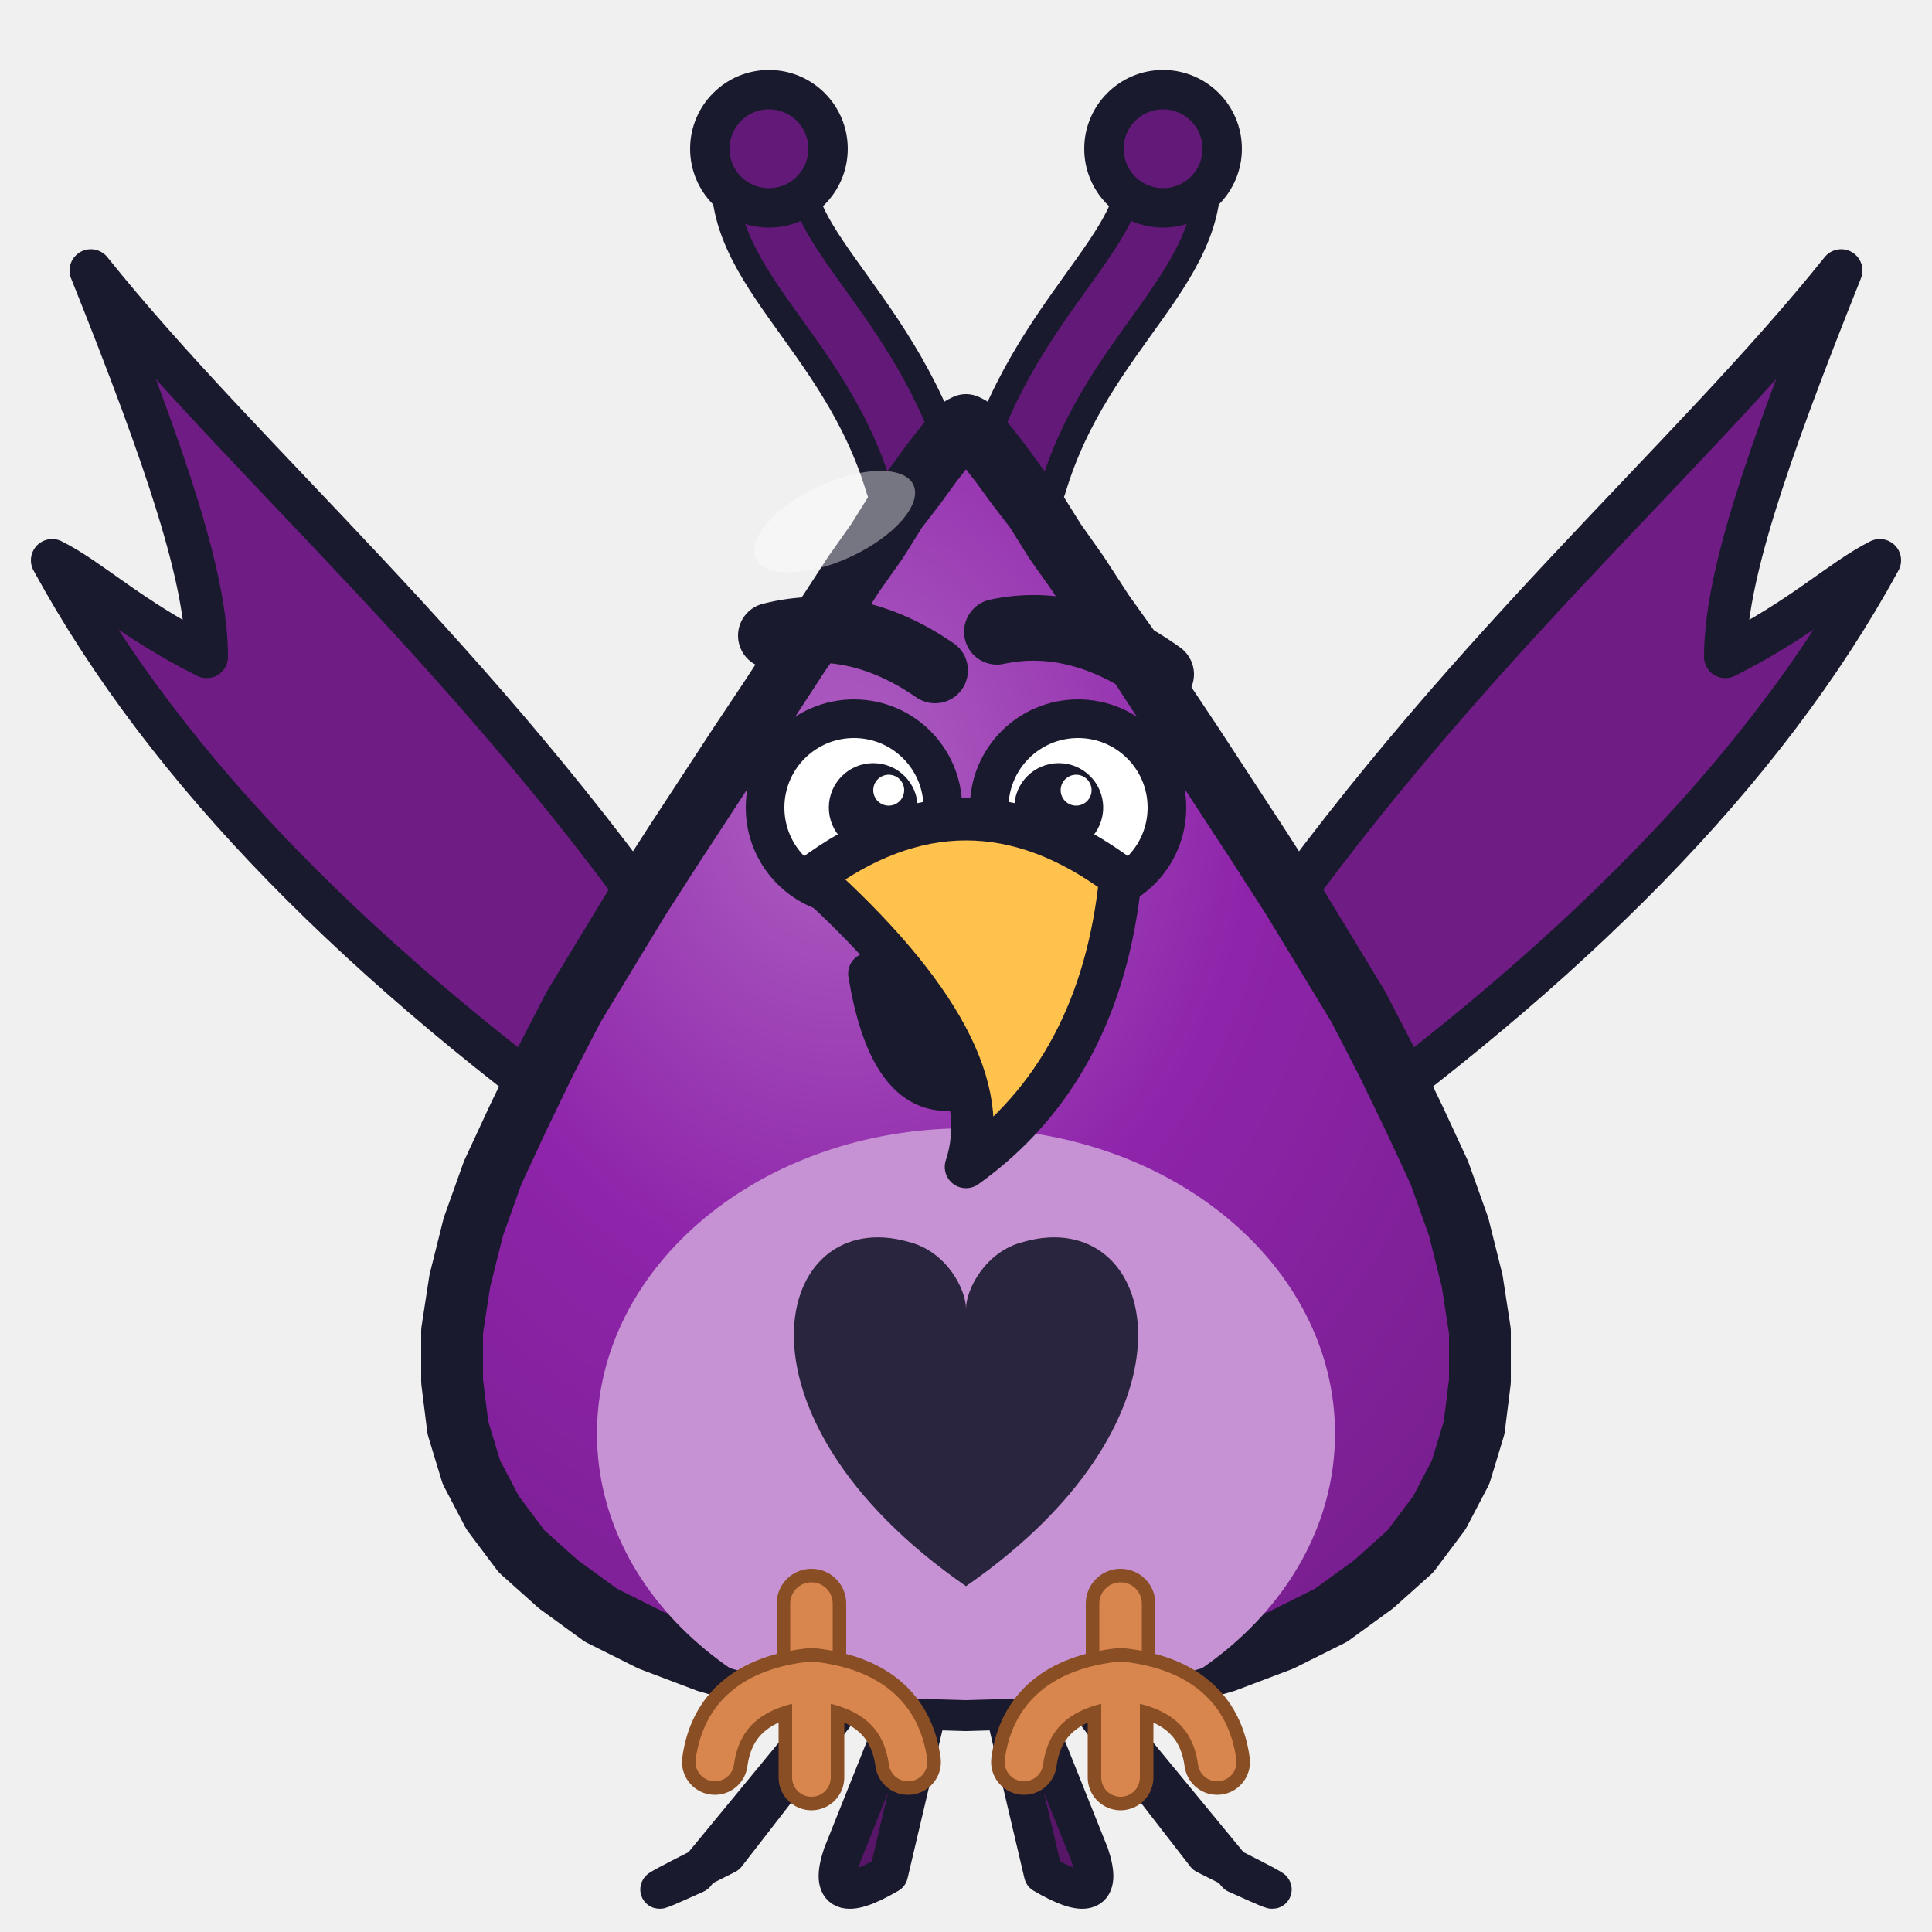
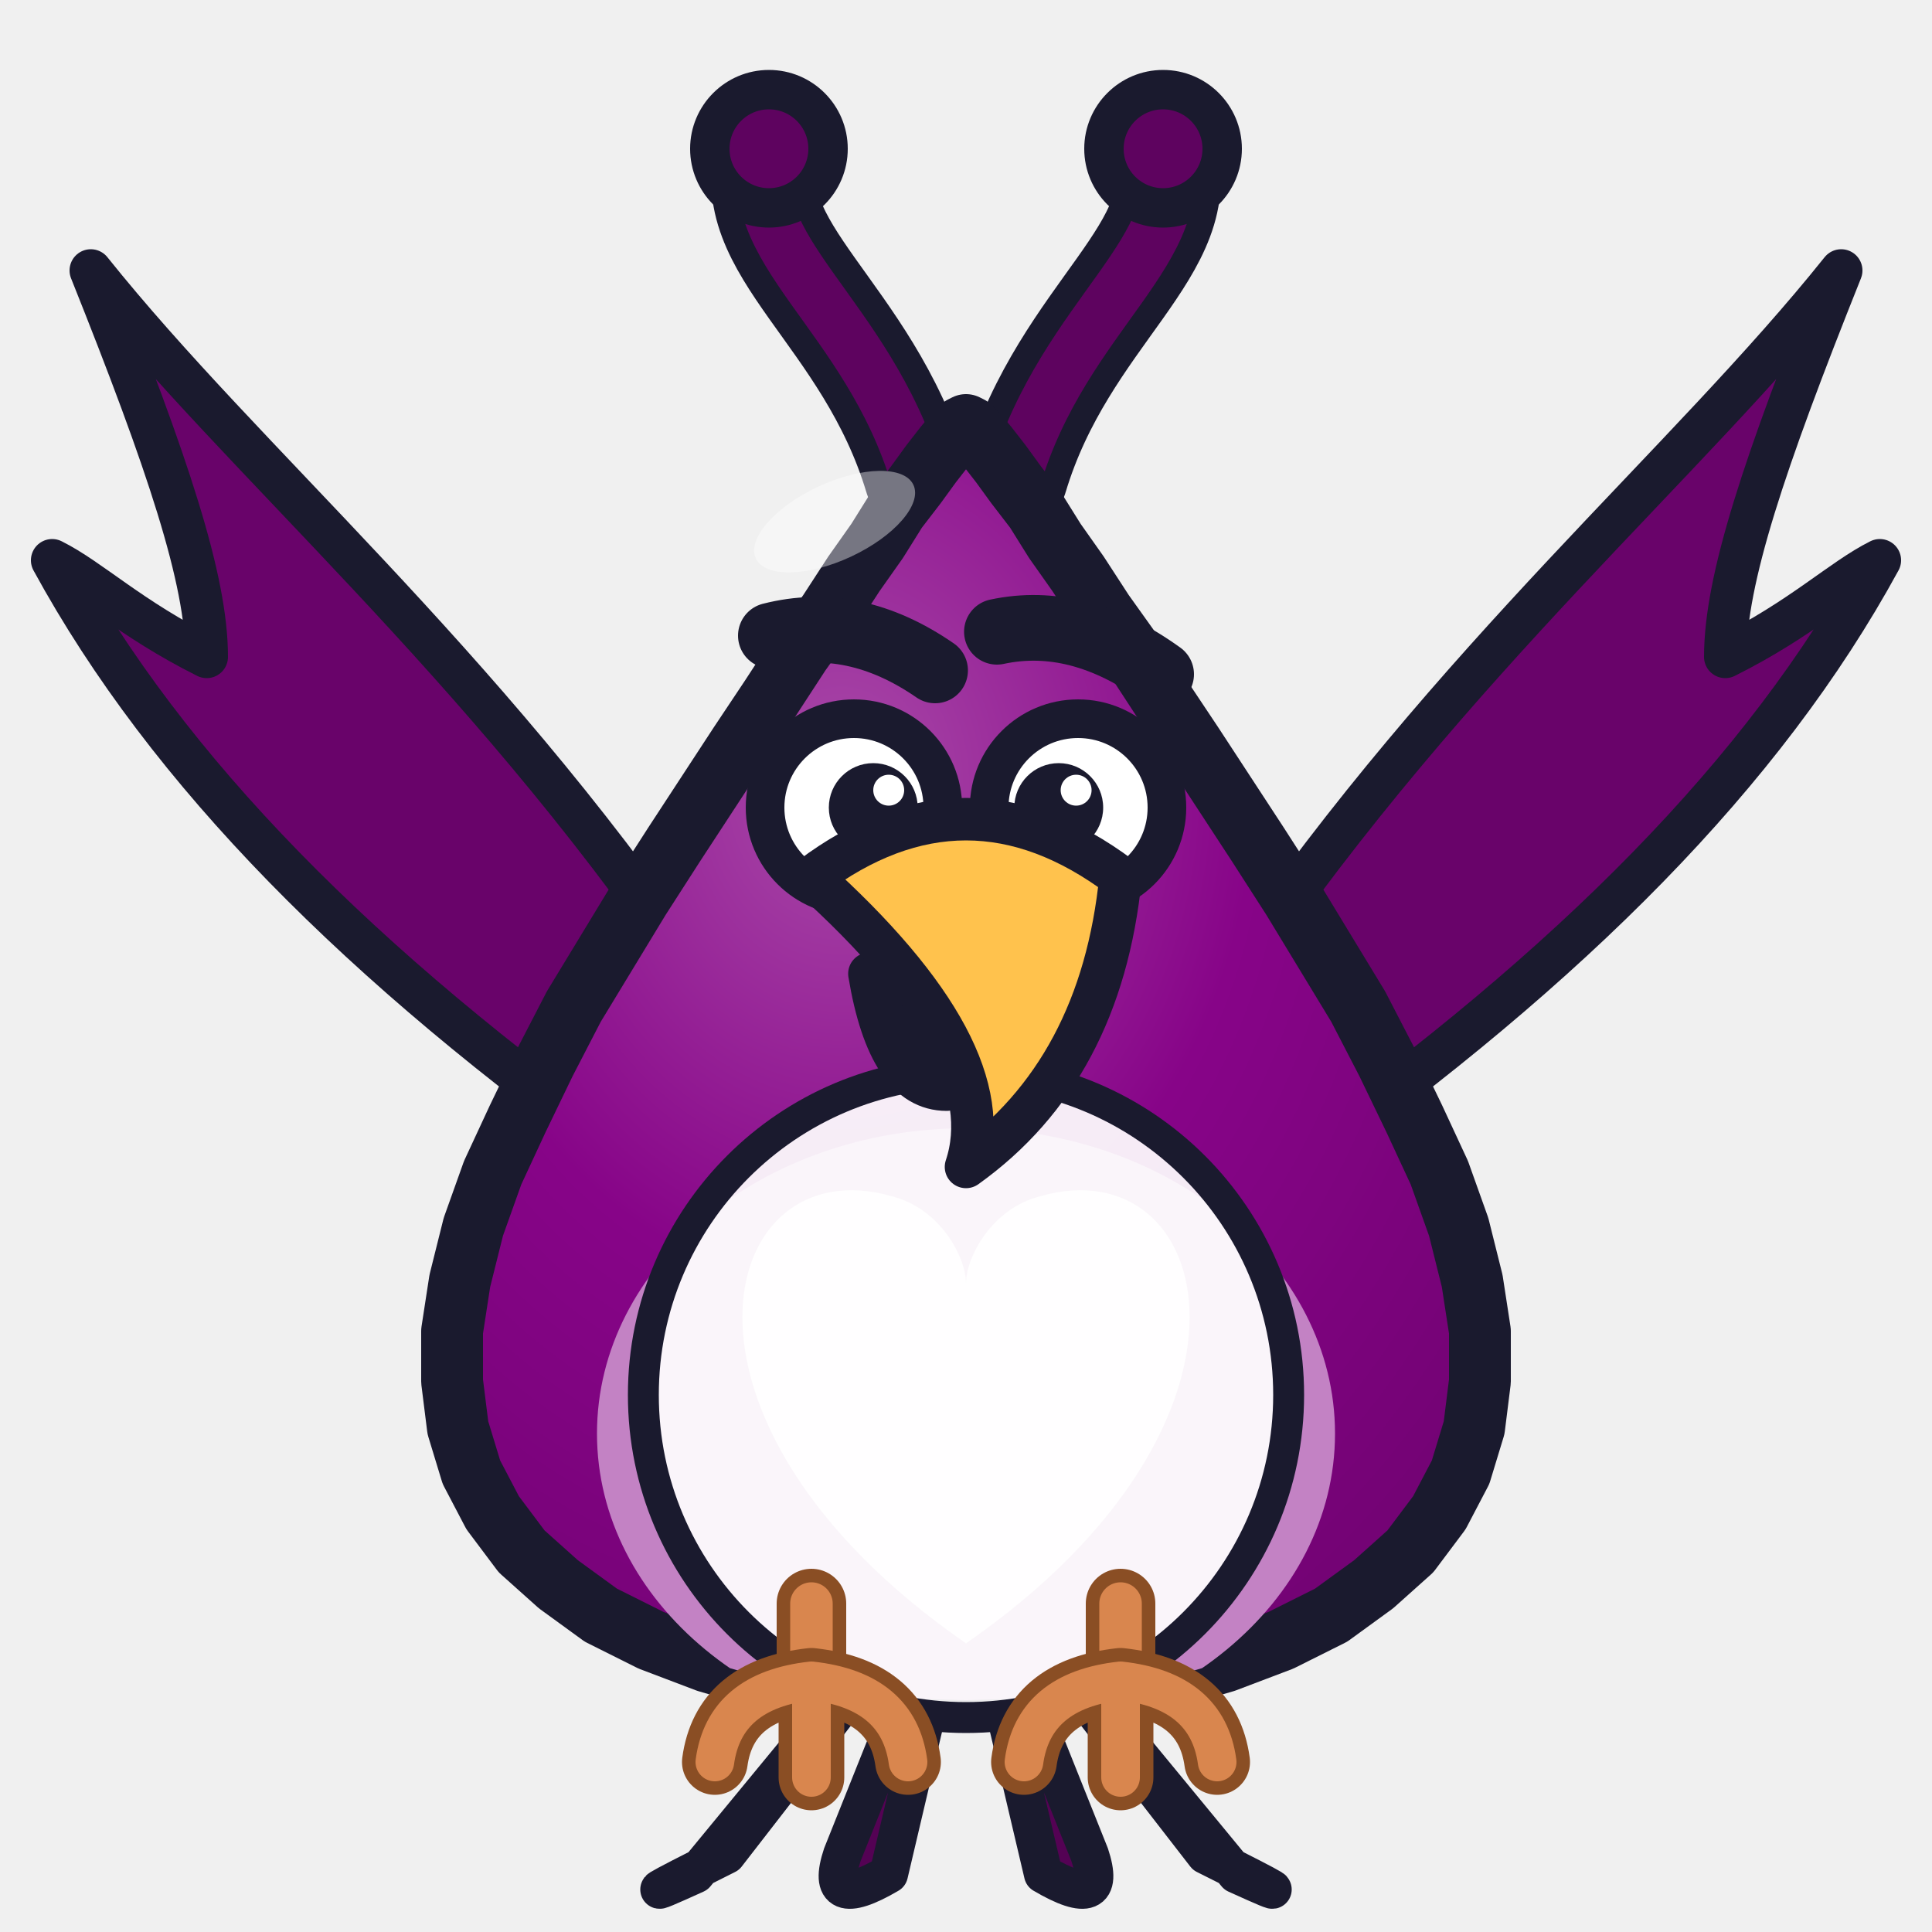
- <svg xmlns="http://www.w3.org/2000/svg" viewBox="0 0 100 100" data-color="purple" data-expr="idle" data-frame="up" data-ver="5" data-character="보라">
+ <svg xmlns="http://www.w3.org/2000/svg" viewBox="0 0 100 100" data-color="purple" data-expr="idle" data-frame="up" data-ver="7a" data-character="보라">
  <defs>
    <radialGradient id="gpurple" cx="38%" cy="28%" r="80%">
-       <stop offset="0" stop-color="#AE61C2" />
-       <stop offset=".5" stop-color="#8E24AA" />
-       <stop offset="1" stop-color="#791F90" />
+       <stop offset="0" stop-color="#A94AA9" />
+       <stop offset=".5" stop-color="#870488" />
+       <stop offset="1" stop-color="#730374" />
    </radialGradient>
    <clipPath id="cpurple">
      <path d="M50 22 50.2 22.1 50.6 22.5 51.1 23.1 51.8 24 52.6 25.1 53.6 26.4 54.6 28 55.8 29.7 57.1 31.7 58.6 33.8 60.1 36.1 61.7 38.5 63.4 41.1 65.1 43.7 66.9 46.5 68.6 49.3 70.3 52.1 71.8 55 73.2 57.9 74.5 60.7 75.5 63.5 76.2 66.3 76.6 68.9 76.6 71.5 76.3 73.9 75.6 76.2 74.5 78.3 73 80.3 71.1 82 68.9 83.6 66.3 84.9 63.4 86 60.3 86.9 57 87.5 53.5 87.9 50 88 46.5 87.9 43 87.5 39.7 86.9 36.6 86 33.7 84.9 31.1 83.6 28.9 82 27 80.3 25.5 78.3 24.4 76.2 23.7 73.9 23.4 71.5 23.4 68.9 23.8 66.3 24.5 63.5 25.5 60.7 26.8 57.9 28.2 55 29.7 52.1 31.4 49.3 33.1 46.5 34.9 43.7 36.6 41.1 38.3 38.5 39.9 36.1 41.4 33.8 42.9 31.7 44.2 29.7 45.4 28 46.4 26.4 47.4 25.1 48.2 24 48.9 23.1 49.4 22.5 49.8 22.1Z" />
    </clipPath>
  </defs>
-   <path d="M50 80 L36 97 Q31.6 99 37.6 96Z" fill="#581669" stroke="#1A1A2E" stroke-width="2" stroke-linejoin="round" />
-   <path d="M50 80 L64 97 Q68.4 99 62.4 96Z" fill="#581669" stroke="#1A1A2E" stroke-width="2" stroke-linejoin="round" />
-   <path d="M50 80 L46 97 Q42.6 99 43.6 96Z" fill="#581669" stroke="#1A1A2E" stroke-width="2" stroke-linejoin="round" />
-   <path d="M50 80 L54 97 Q57.4 99 56.4 96Z" fill="#581669" stroke="#1A1A2E" stroke-width="2" stroke-linejoin="round" />
+   <path d="M50 80 L36 97 Q31.6 99 37.6 96Z" fill="#540254" stroke="#1A1A2E" stroke-width="2" stroke-linejoin="round" />
+   <path d="M50 80 L64 97 Q68.4 99 62.4 96Z" fill="#540254" stroke="#1A1A2E" stroke-width="2" stroke-linejoin="round" />
+   <path d="M50 80 L46 97 Q42.6 99 43.6 96Z" fill="#540254" stroke="#1A1A2E" stroke-width="2" stroke-linejoin="round" />
+   <path d="M50 80 L54 97 Q57.4 99 56.4 96Z" fill="#540254" stroke="#1A1A2E" stroke-width="2" stroke-linejoin="round" />
  <g transform="translate(50 23) scale(.85)">
    <path d="M-3 2 C-6 -8 -14 -12 -12 -18" fill="none" stroke="#1A1A2E" stroke-width="6.4" stroke-linecap="round" />
-     <path d="M-3 2 C-6 -8 -14 -12 -12 -18" fill="none" stroke="#631977" stroke-width="3.2" stroke-linecap="round" />
+     <path d="M-3 2 C-6 -8 -14 -12 -12 -18" fill="none" stroke="#5E035F" stroke-width="3.2" stroke-linecap="round" />
    <path d="M3 2 C6 -8 14 -12 12 -18" fill="none" stroke="#1A1A2E" stroke-width="6.4" stroke-linecap="round" />
-     <path d="M3 2 C6 -8 14 -12 12 -18" fill="none" stroke="#631977" stroke-width="3.2" stroke-linecap="round" />
-     <circle cx="-12" cy="-18" r="3.6" fill="#631977" stroke="#1A1A2E" stroke-width="2.4" stroke-linejoin="round" />
-     <circle cx="12" cy="-18" r="3.6" fill="#631977" stroke="#1A1A2E" stroke-width="2.4" stroke-linejoin="round" />
+     <path d="M3 2 C6 -8 14 -12 12 -18" fill="none" stroke="#5E035F" stroke-width="3.2" stroke-linecap="round" />
+     <circle cx="-12" cy="-18" r="3.6" fill="#5E035F" stroke="#1A1A2E" stroke-width="2.4" stroke-linejoin="round" />
+     <circle cx="12" cy="-18" r="3.6" fill="#5E035F" stroke="#1A1A2E" stroke-width="2.4" stroke-linejoin="round" />
  </g>
-   <path d="M34.3 44.8 L26.3 46.6 L34.3 48.4Z" fill="#7A1F92" stroke="#1A1A2E" stroke-width="1.8" stroke-linejoin="round" />
-   <path d="M34.3 48.2 L26.3 50 L34.3 51.8Z" fill="#7A1F92" stroke="#1A1A2E" stroke-width="1.8" stroke-linejoin="round" />
-   <path d="M65.7 44.8 L73.7 46.6 L65.7 48.4Z" fill="#7A1F92" stroke="#1A1A2E" stroke-width="1.8" stroke-linejoin="round" />
-   <path d="M65.7 48.2 L73.7 50 L65.7 51.8Z" fill="#7A1F92" stroke="#1A1A2E" stroke-width="1.8" stroke-linejoin="round" />
+   <path d="M34.3 44.8 L26.3 46.6 L34.3 48.4Z" fill="#740375" stroke="#1A1A2E" stroke-width="1.8" stroke-linejoin="round" />
+   <path d="M34.3 48.2 L26.3 50 L34.3 51.8Z" fill="#740375" stroke="#1A1A2E" stroke-width="1.8" stroke-linejoin="round" />
+   <path d="M65.7 44.8 L73.7 46.6 L65.7 48.4Z" fill="#740375" stroke="#1A1A2E" stroke-width="1.8" stroke-linejoin="round" />
+   <path d="M65.7 48.2 L73.7 50 L65.7 51.8Z" fill="#740375" stroke="#1A1A2E" stroke-width="1.8" stroke-linejoin="round" />
  <g class="wing wing-l">
    <g transform="translate(-1.3 0)">
-       <path d="M37 50 C26 34 14 24 6 14 C10 24 12 30 12 34 C8 32 6 30 4 29 C10 40 20 50 34 60Z" fill="#6F1C85" stroke="#1A1A2E" stroke-width="2.2" stroke-linejoin="round" />
+       <path d="M37 50 C26 34 14 24 6 14 C10 24 12 30 12 34 C8 32 6 30 4 29 C10 40 20 50 34 60Z" fill="#69036A" stroke="#1A1A2E" stroke-width="2.2" stroke-linejoin="round" />
    </g>
  </g>
  <g class="wing wing-r" transform="translate(100 0) scale(-1 1)">
    <g transform="translate(-1.3 0)">
-       <path d="M37 50 C26 34 14 24 6 14 C10 24 12 30 12 34 C8 32 6 30 4 29 C10 40 20 50 34 60Z" fill="#6F1C85" stroke="#1A1A2E" stroke-width="2.2" stroke-linejoin="round" />
+       <path d="M37 50 C26 34 14 24 6 14 C10 24 12 30 12 34 C8 32 6 30 4 29 C10 40 20 50 34 60Z" fill="#69036A" stroke="#1A1A2E" stroke-width="2.2" stroke-linejoin="round" />
    </g>
  </g>
  <path d="M50 22 50.2 22.1 50.6 22.5 51.1 23.1 51.8 24 52.6 25.1 53.6 26.4 54.6 28 55.8 29.7 57.1 31.7 58.6 33.8 60.1 36.1 61.7 38.5 63.4 41.1 65.1 43.7 66.9 46.5 68.6 49.3 70.3 52.1 71.8 55 73.2 57.9 74.5 60.7 75.5 63.5 76.2 66.3 76.6 68.9 76.6 71.5 76.3 73.9 75.6 76.2 74.5 78.3 73 80.3 71.1 82 68.9 83.6 66.3 84.9 63.4 86 60.3 86.9 57 87.5 53.5 87.9 50 88 46.5 87.9 43 87.5 39.7 86.9 36.6 86 33.7 84.9 31.1 83.6 28.9 82 27 80.3 25.5 78.3 24.4 76.2 23.7 73.9 23.4 71.5 23.4 68.9 23.8 66.3 24.5 63.5 25.5 60.7 26.8 57.9 28.2 55 29.7 52.1 31.4 49.3 33.1 46.5 34.9 43.7 36.6 41.1 38.3 38.5 39.9 36.1 41.4 33.8 42.9 31.7 44.2 29.7 45.4 28 46.4 26.4 47.4 25.1 48.2 24 48.9 23.1 49.4 22.5 49.8 22.1Z" fill="url(#gpurple)" stroke="#1A1A2E" stroke-width="3.2" stroke-linejoin="round" />
  <g clip-path="url(#cpurple)">
-     <ellipse cx="50" cy="74.2" rx="19.1" ry="15.8" fill="#C692D4" />
+     <ellipse cx="50" cy="74.2" rx="19.1" ry="15.8" fill="#C382C4" />
  </g>
-   <g transform="translate(50 72.2) scale(0.495) translate(-50 -50)">
-     <path d="M50 70 C24 52 30 30 44 34 C48 35 50 39 50 41 C50 39 52 35 56 34 C70 30 76 52 50 70z" fill="#1A1A2E" fill-opacity=".9" />
+   <circle cx="50" cy="72.2" r="16.7" fill="#FFFFFF" fill-opacity=".92" stroke="#1A1A2E" stroke-width="1.6" />
+   <g transform="translate(50 72.2) scale(0.643) translate(-50 -50)">
+     <path d="M50 70 C24 52 30 30 44 34 C48 35 50 39 50 41 C50 39 52 35 56 34 C70 30 76 52 50 70z" fill="#FFFFFF" fill-opacity=".9" />
  </g>
  <path d="M42 83 V87" stroke="#8A4E24" stroke-width="3.6" stroke-linecap="round" />
  <path d="M42 83 V87" stroke="#D9864E" stroke-width="2.2" stroke-linecap="round" />
  <g fill="none" stroke-linecap="round">
    <path d="M42 87 q-4.5 .5 -5 4.2 M42 87 q0 2.5 0 5 M42 87 q4.5 .5 5 4.2" stroke="#8A4E24" stroke-width="3.4" />
    <path d="M42 87 q-4.5 .5 -5 4.2 M42 87 q0 2.5 0 5 M42 87 q4.5 .5 5 4.2" stroke="#D9864E" stroke-width="2" />
  </g>
  <path d="M58 83 V87" stroke="#8A4E24" stroke-width="3.6" stroke-linecap="round" />
  <path d="M58 83 V87" stroke="#D9864E" stroke-width="2.2" stroke-linecap="round" />
  <g fill="none" stroke-linecap="round">
    <path d="M58 87 q-4.5 .5 -5 4.2 M58 87 q0 2.5 0 5 M58 87 q4.5 .5 5 4.2" stroke="#8A4E24" stroke-width="3.4" />
    <path d="M58 87 q-4.5 .5 -5 4.2 M58 87 q0 2.5 0 5 M58 87 q4.5 .5 5 4.2" stroke="#D9864E" stroke-width="2" />
  </g>
  <path d="M39.9 32.9 Q44.2 31.8 48.4 34.7" fill="none" stroke="#1A1A2E" stroke-width="3.4" stroke-linecap="round" />
  <path d="M60.1 34.9 Q55.8 31.8 51.6 32.7" fill="none" stroke="#1A1A2E" stroke-width="3.4" stroke-linecap="round" />
  <circle cx="44.2" cy="41.8" r="4.6" fill="#fff" stroke="#1A1A2E" stroke-width="2" />
  <circle cx="45.2" cy="41.8" r="2.3" fill="#1A1A2E" />
  <circle cx="46" cy="40.9" r="0.8" fill="#fff" />
  <circle cx="55.8" cy="41.8" r="4.6" fill="#fff" stroke="#1A1A2E" stroke-width="2" />
  <circle cx="54.8" cy="41.8" r="2.3" fill="#1A1A2E" />
  <circle cx="55.7" cy="40.9" r="0.8" fill="#fff" />
  <path d="M45 50.4 Q46 56.4 49 56.4Z" fill="#C7973C" stroke="#1A1A2E" stroke-width="2.2" stroke-linejoin="round" />
  <path d="M42 45.4 Q50 39.4 58 45.4 Q57 55.4 50 60.4 Q52 54.4 42 45.4Z" fill="#FFC24D" stroke="#1A1A2E" stroke-width="2.2" stroke-linejoin="round" />
  <path d="M42 45.4 Q50 39.4 58 45.4 Q57 55.4 50 60.4 Q52 54.4 42 45.4Z" fill="none" stroke="#fff" stroke-opacity=".0" />
  <ellipse cx="43.2" cy="27" rx="4.5" ry="2" fill="#fff" opacity=".4" transform="rotate(-25 43.2 27)" />
</svg>
